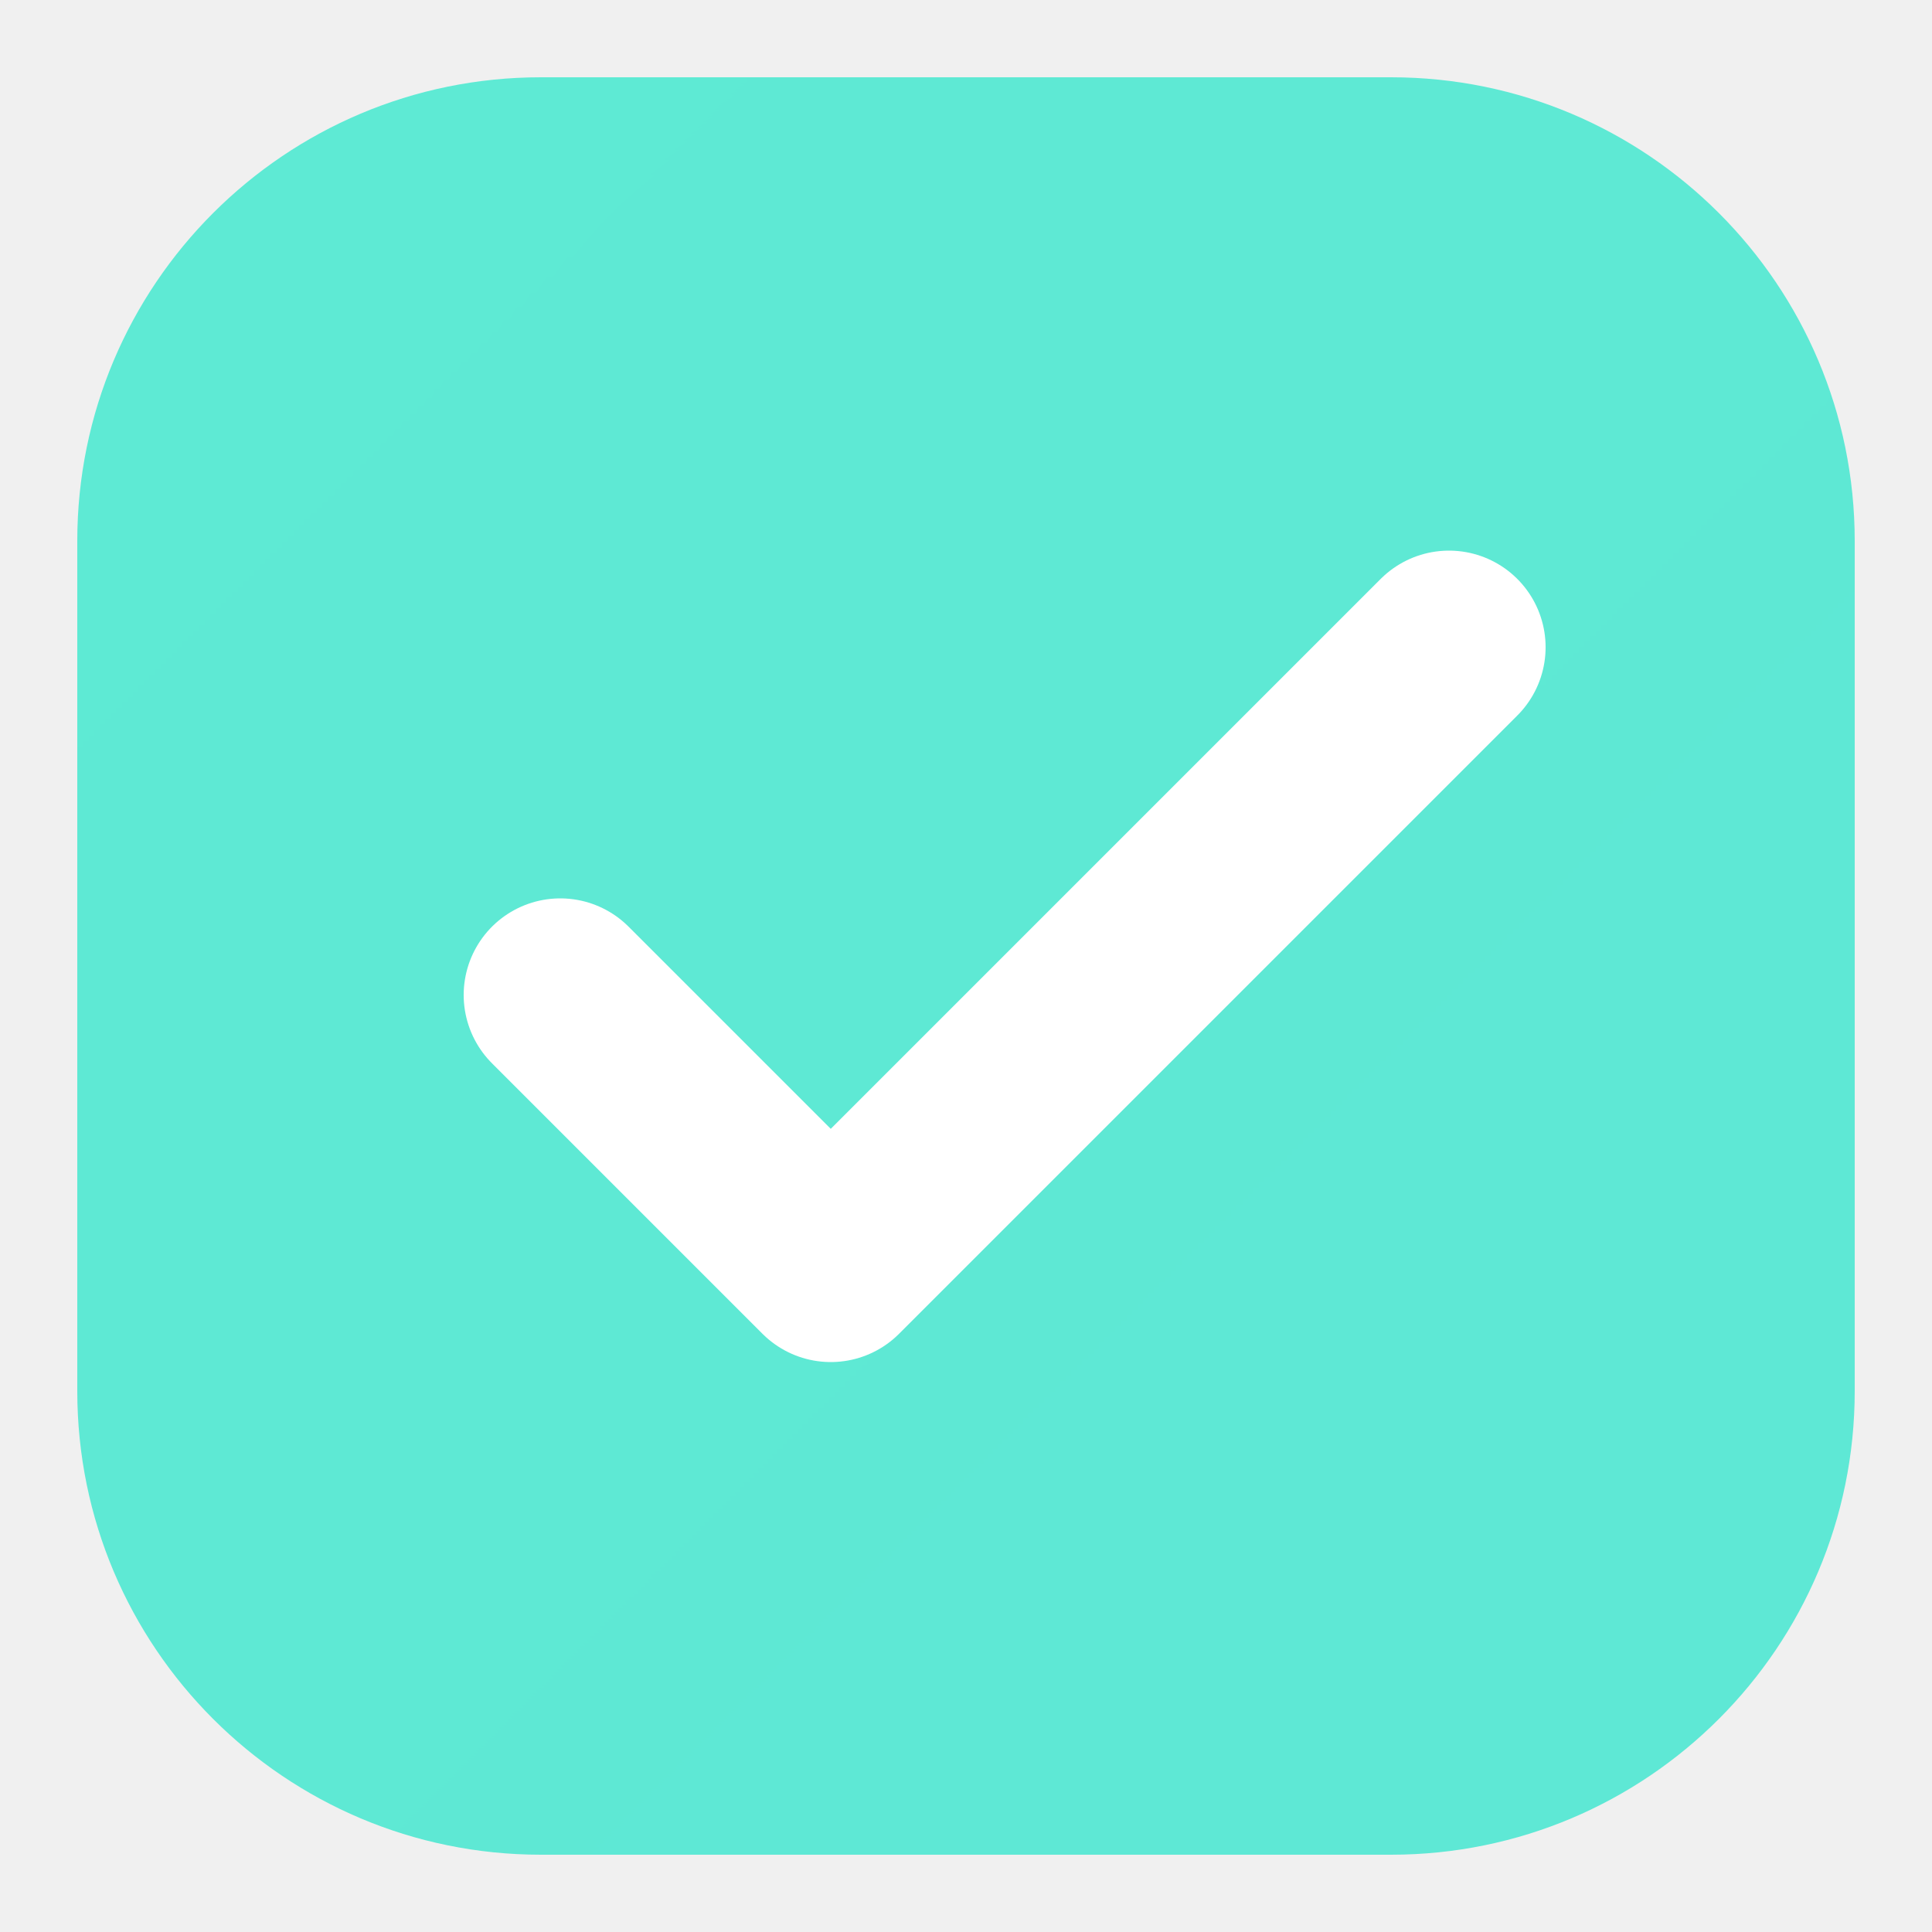
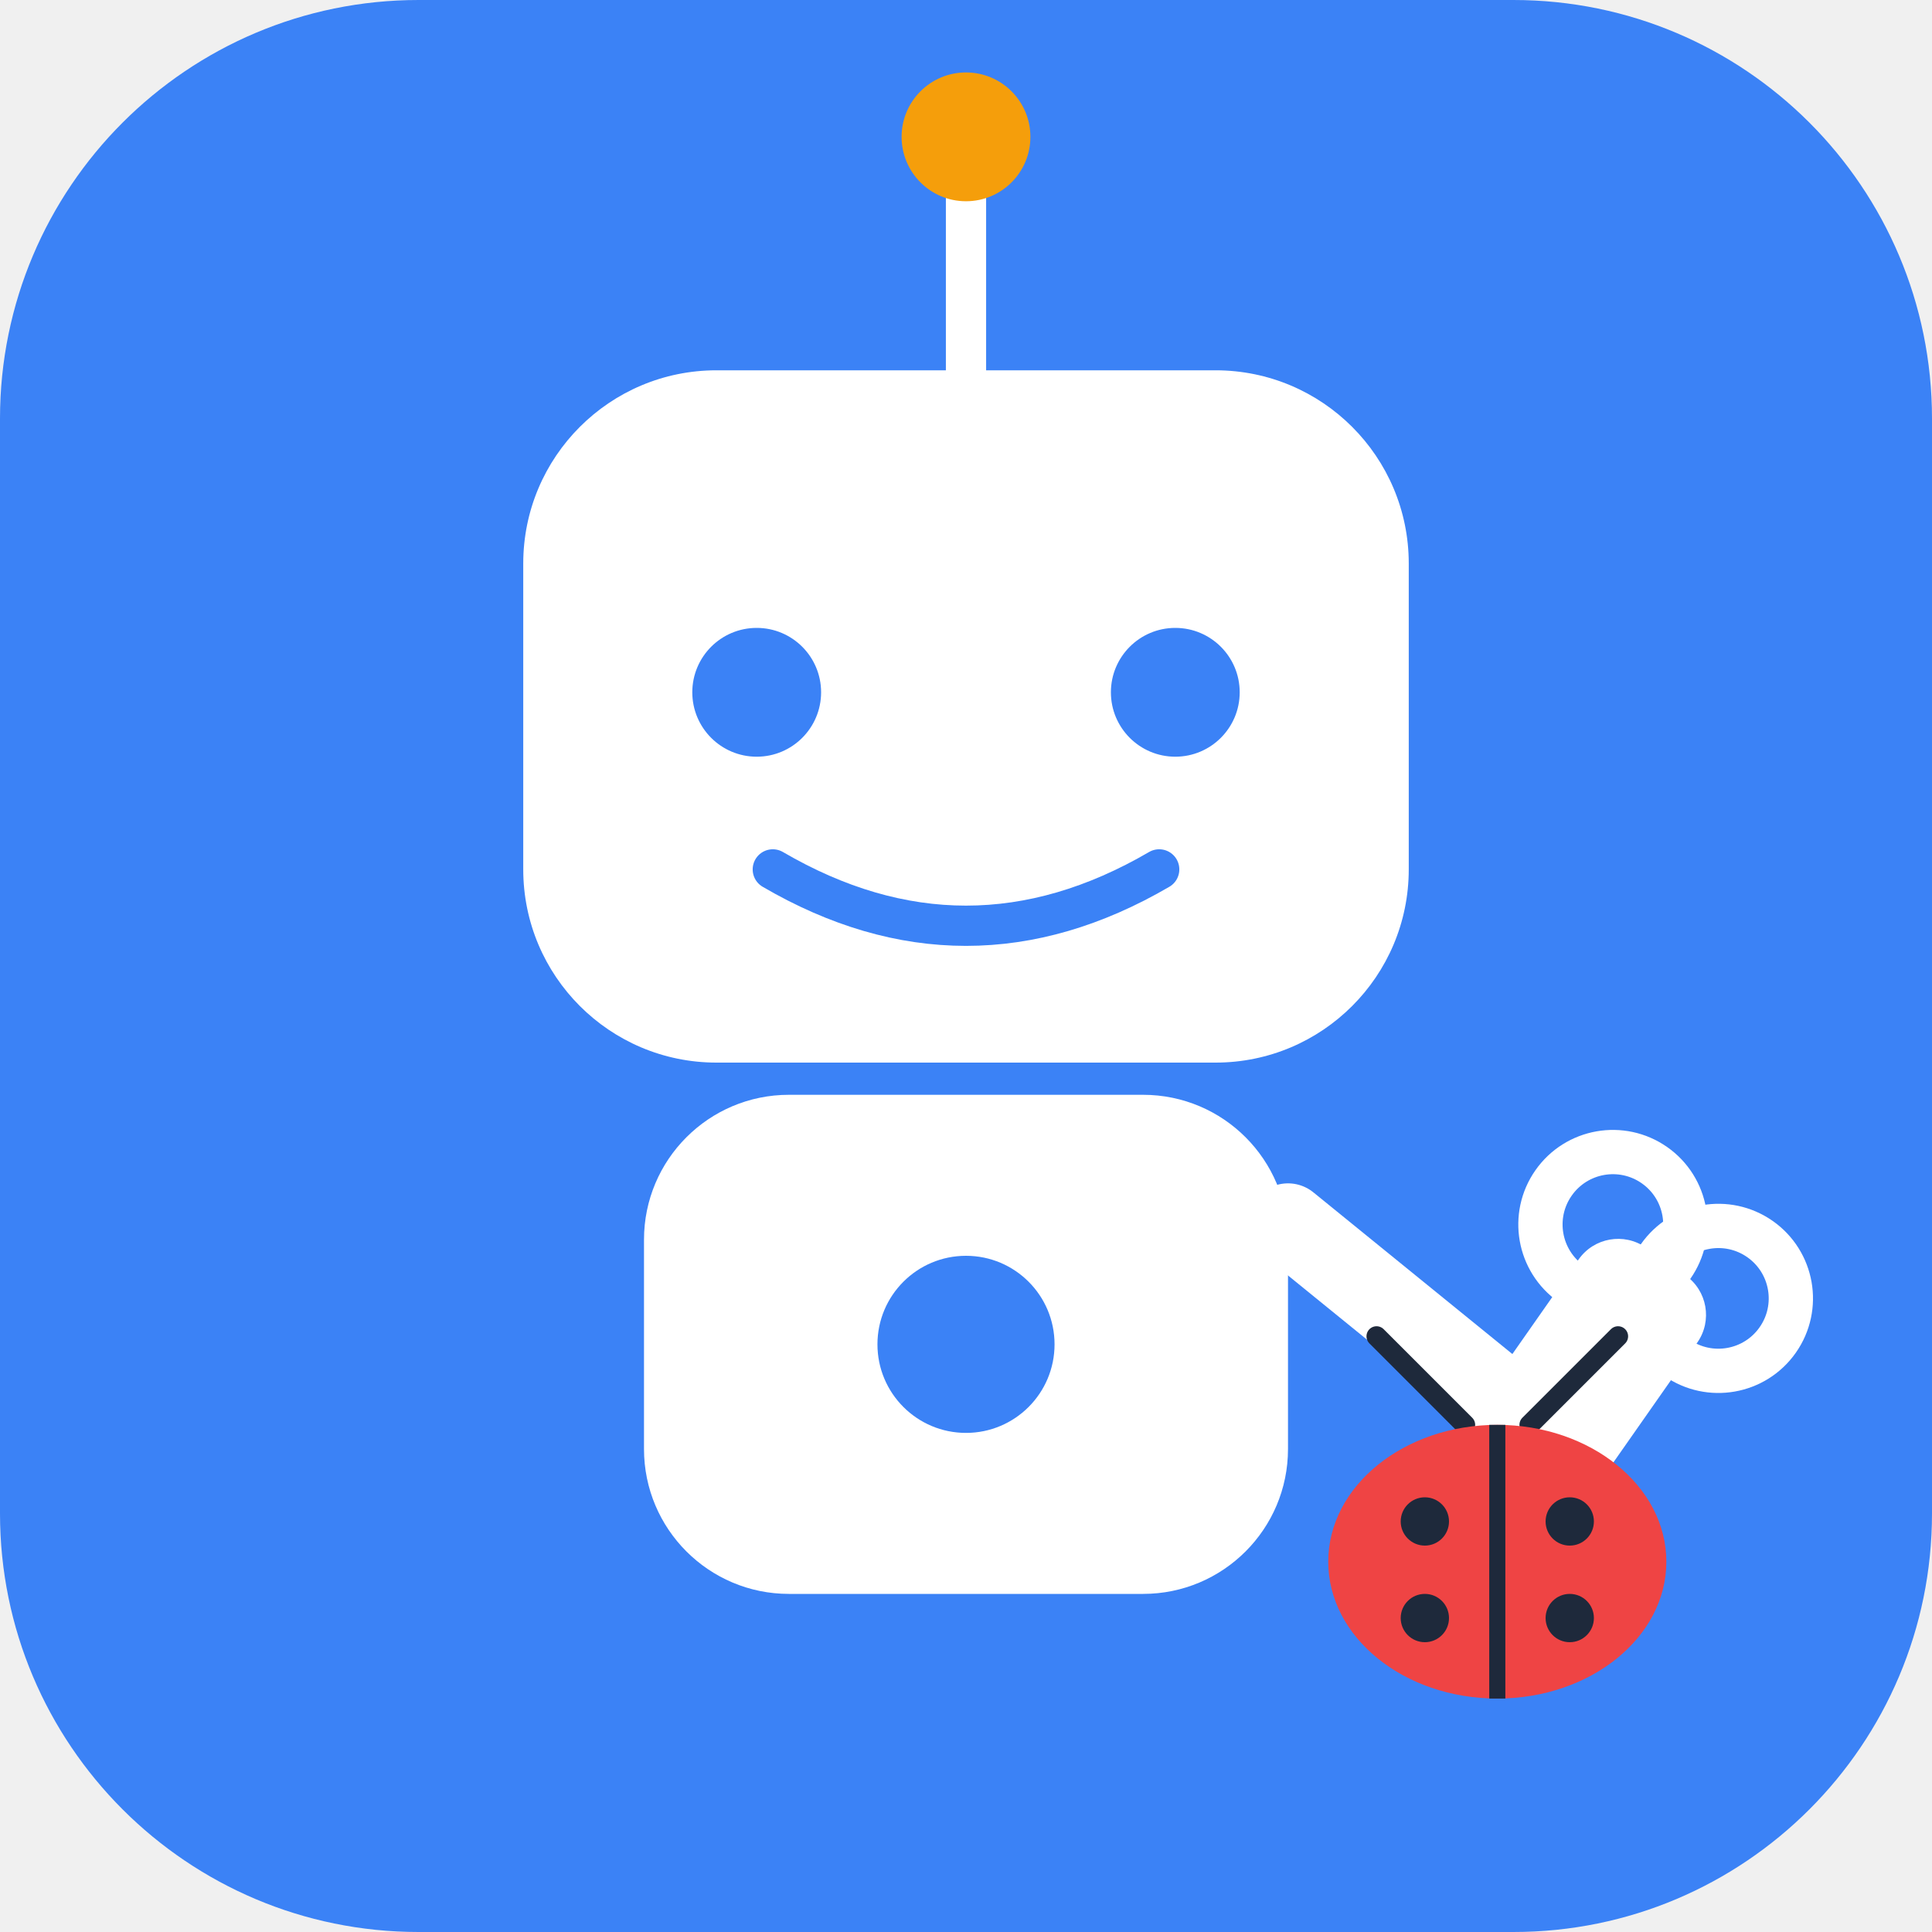
- <svg xmlns="http://www.w3.org/2000/svg" viewBox="0 0 100 100">
-   <defs>
-     <linearGradient id="qepilotLogoGrad" x1="0" y1="0" x2="100" y2="100">
-       <stop offset="0%" stop-color="#5eead4" />
-       <stop offset="55%" stop-color="#7c5cff" />
-       <stop offset="100%" stop-color="#4f46e5" />
-     </linearGradient>
-   </defs>
-   <rect x="4" y="4" width="92" height="92" rx="24" fill="url(#qepilotLogoGrad)" />
-   <path d="M29 51.5L43 65.5L75 33.5" fill="none" stroke="white" stroke-width="10" stroke-linecap="round" stroke-linejoin="round" />
+ <svg xmlns="http://www.w3.org/2000/svg" viewBox="0 0 240 240">
+   <rect x="0" y="0" width="240" height="240" rx="52" fill="#3b82f6" />
+   <line x1="120" y1="46" x2="120" y2="24" stroke="#ffffff" stroke-width="5" stroke-linecap="round" />
+   <circle cx="120" cy="17" r="8" fill="#f59e0b" />
+   <rect x="65" y="46" width="110" height="86" rx="24" fill="#ffffff" />
+   <circle cx="94" cy="86" r="8" fill="#3b82f6" />
+   <circle cx="146" cy="86" r="8" fill="#3b82f6" />
+   <path d="M96 108 Q120 122 144 108" fill="none" stroke="#3b82f6" stroke-width="5" stroke-linecap="round" />
+   <rect x="80" y="136" width="80" height="62" rx="18" fill="#ffffff" />
+   <circle cx="120" cy="167" r="11" fill="#3b82f6" />
+   <path d="M160 152 L192 178" stroke="#ffffff" stroke-width="10" stroke-linecap="round" />
+   <g transform="translate(192,178) rotate(35)">
+     <rect x="-9" y="-26" width="18" height="32" rx="6" fill="#ffffff" />
+     <circle cx="-8" cy="-26" r="9" fill="none" stroke="#ffffff" stroke-width="5.5" />
+     <circle cx="8" cy="-26" r="9" fill="none" stroke="#ffffff" stroke-width="5.5" />
+   </g>
+   <g transform="translate(186,194)">
+     <line x1="-4" y1="-17" x2="-15" y2="-28" stroke="#1e293b" stroke-width="2.5" stroke-linecap="round" />
+     <line x1="4" y1="-17" x2="15" y2="-28" stroke="#1e293b" stroke-width="2.5" stroke-linecap="round" />
+     <ellipse cx="0" cy="0" rx="21" ry="17" fill="#ef4444" />
+     <line x1="0" y1="-17" x2="0" y2="17" stroke="#1e293b" stroke-width="2" />
+     <circle cx="-9" cy="-5" r="3" fill="#1e293b" />
+     <circle cx="9" cy="-5" r="3" fill="#1e293b" />
+     <circle cx="-9" cy="7" r="3" fill="#1e293b" />
+     <circle cx="9" cy="7" r="3" fill="#1e293b" />
+   </g>
</svg>
